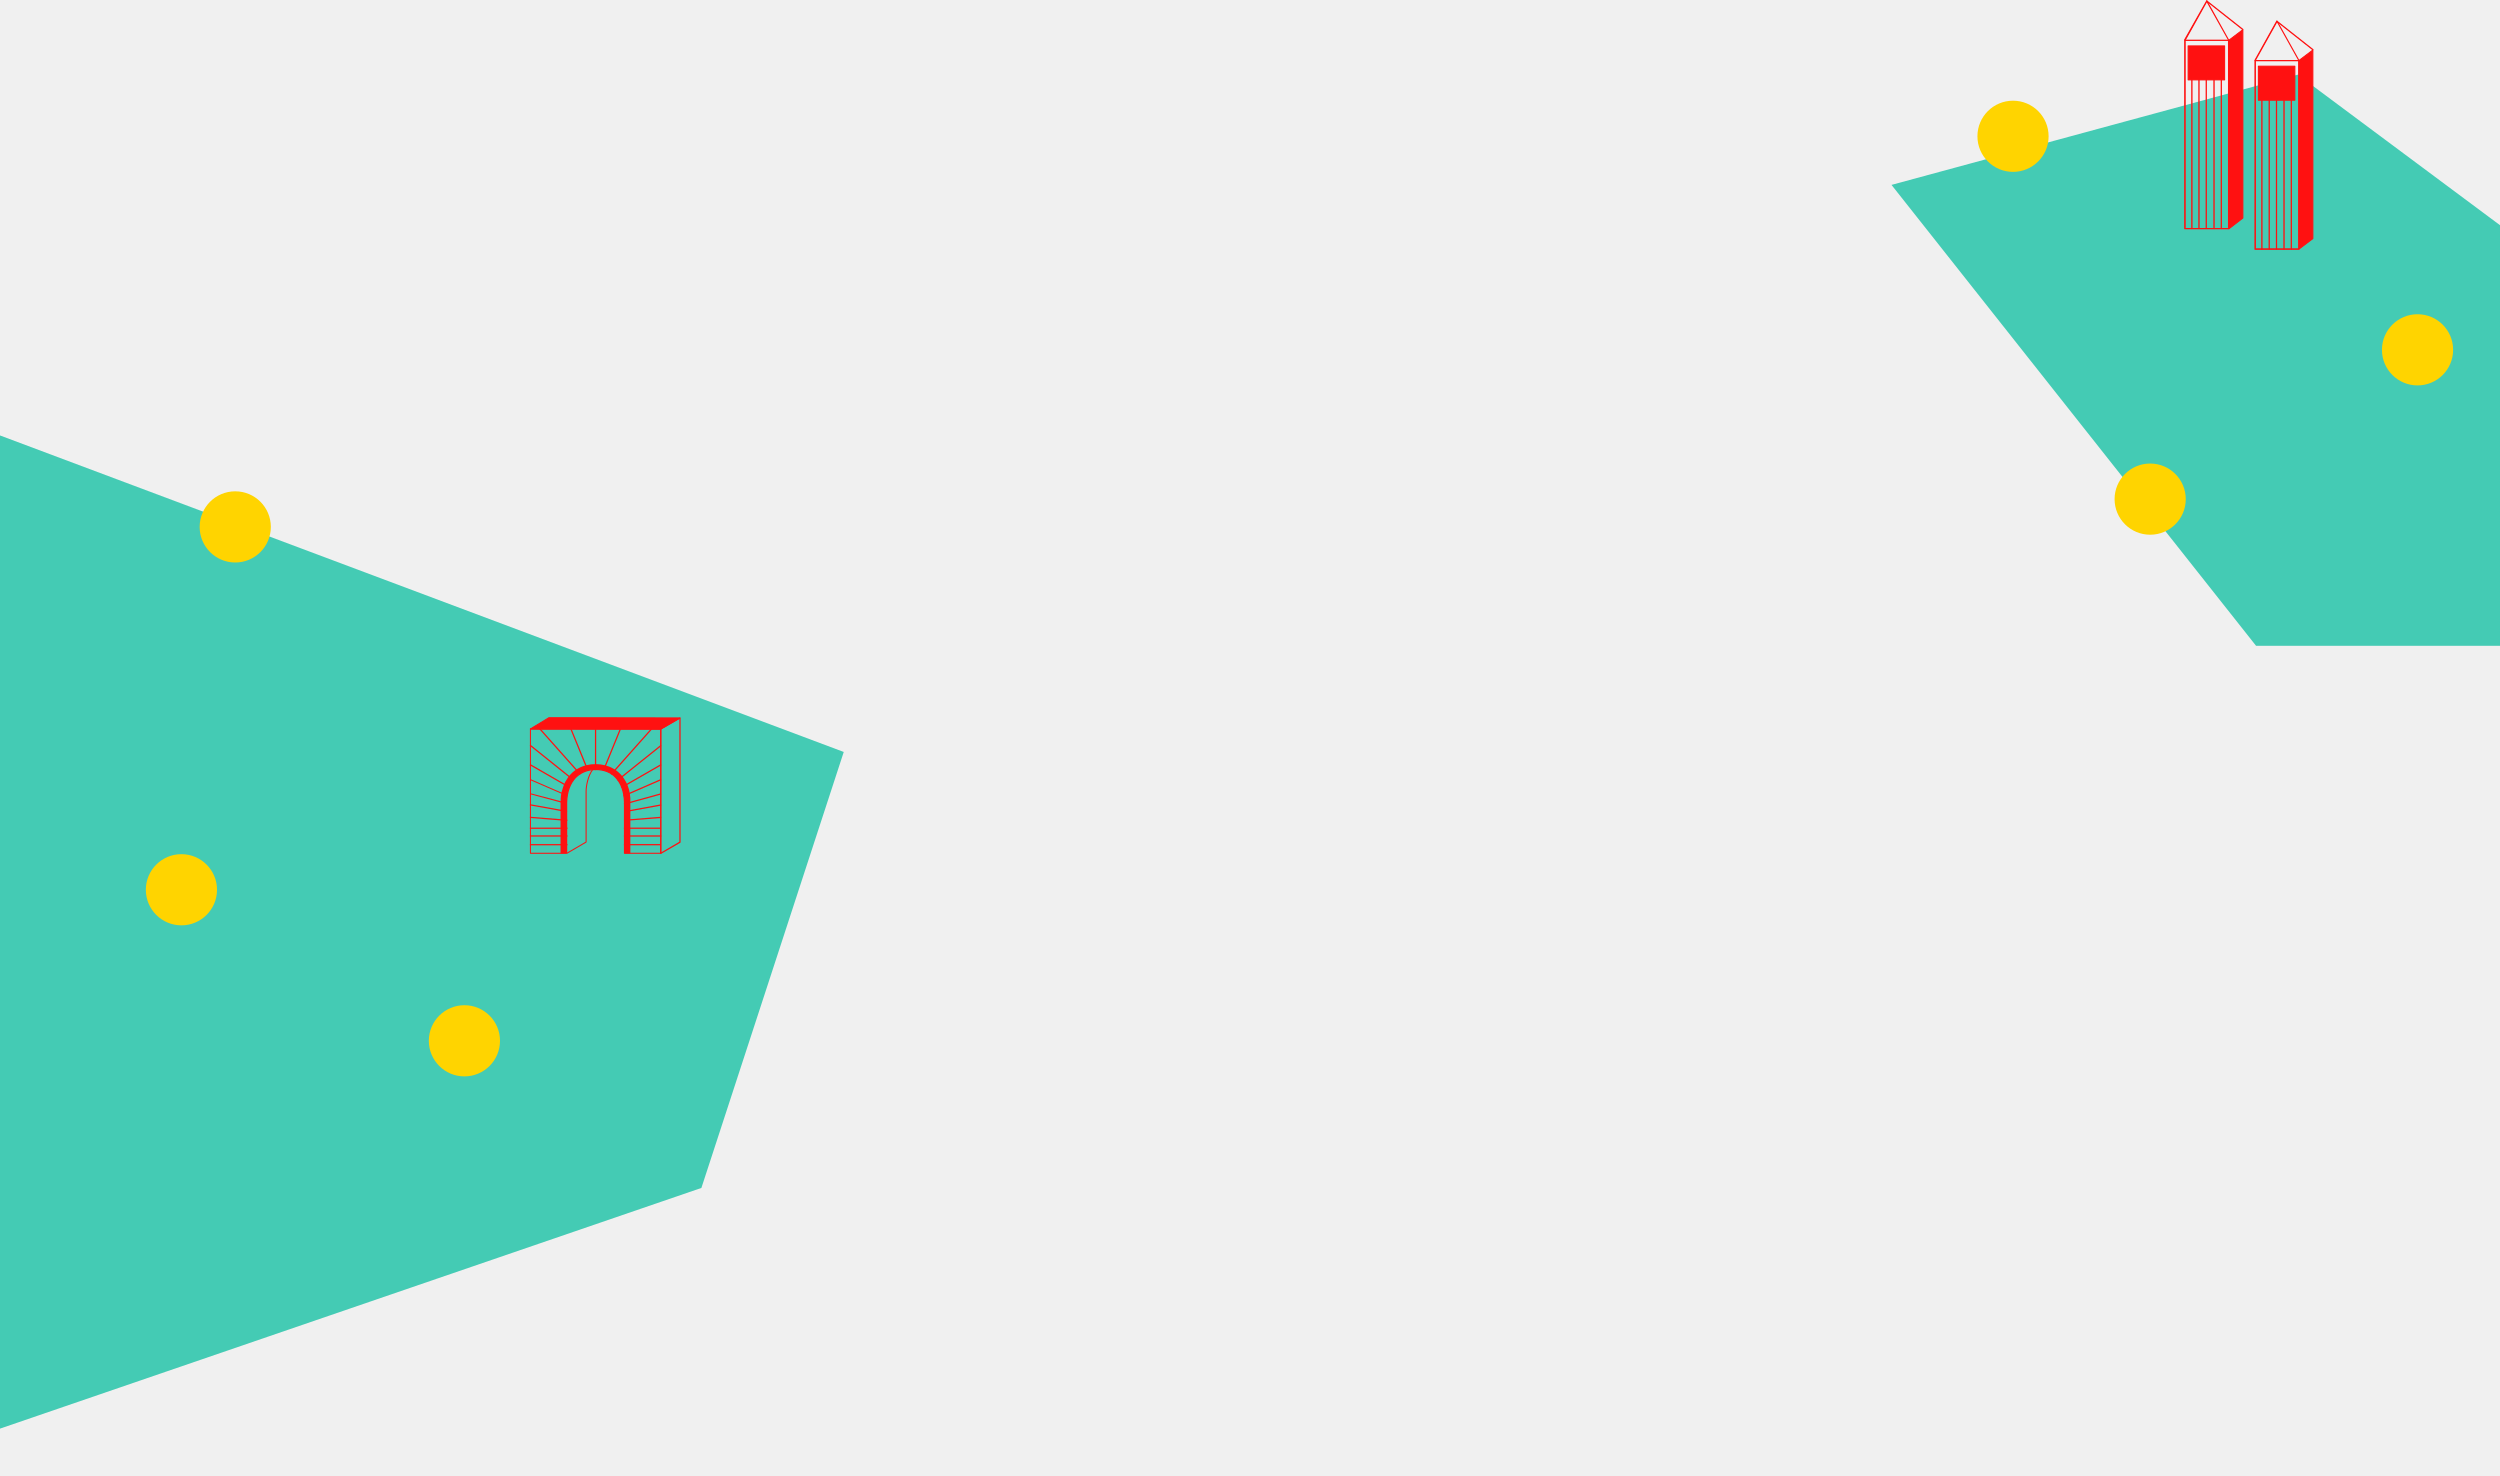
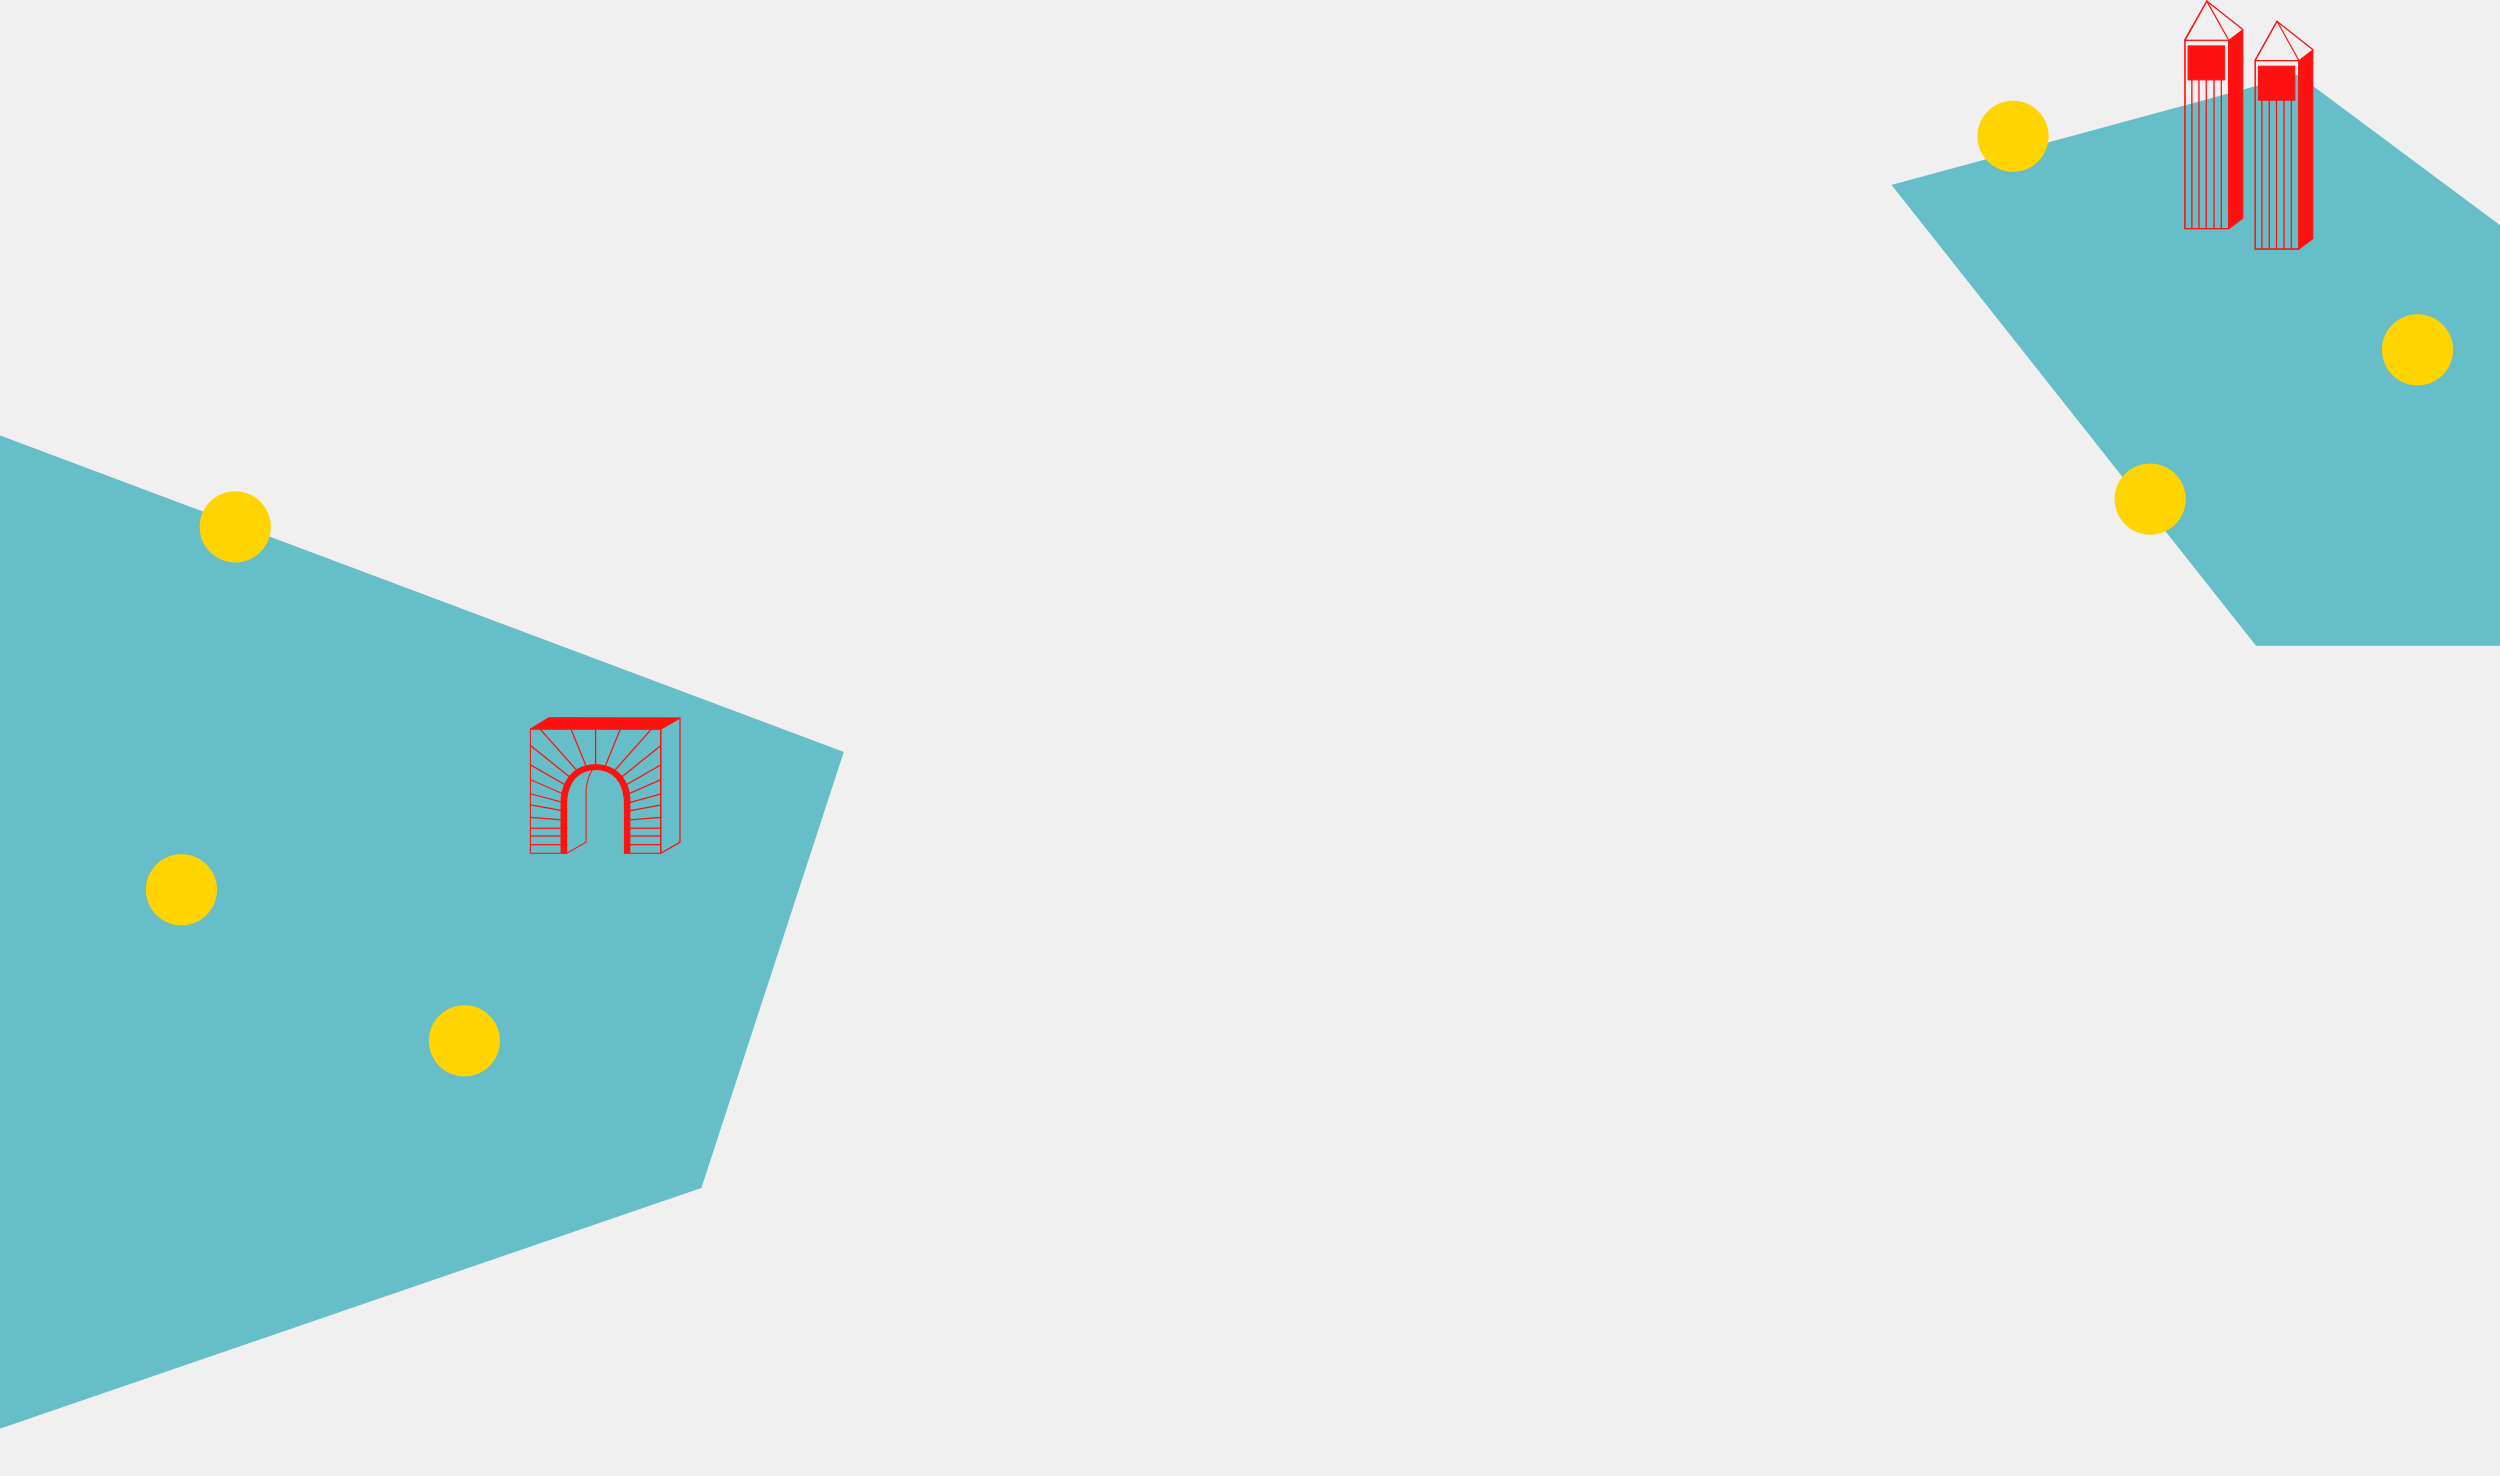
<svg xmlns="http://www.w3.org/2000/svg" width="1440" height="850" viewBox="0 0 1440 850" fill="none">
-   <path d="M486 433.13L-23.5 242L-79 850L404 684.252L486 433.13Z" fill="#44CBB4" />
-   <path d="M1323.5 43L1478 158V372H1299.5L1089.5 106.5L1323.5 43Z" fill="#44CBB4" />
+   <path d="M486 433.13L-23.5 242L-79 850L404 684.252L486 433.13Z" fill="#65BEC8" />
+   <path d="M1323.5 43L1478 158V372H1299.5L1089.5 106.5L1323.5 43Z" fill="#65BEC8" />
  <path d="M1332.21 28.8L1324.2 34.849V143.474L1332.21 137.424V28.8Z" fill="#FF1111" stroke="#FF1111" stroke-width="0.6" stroke-miterlimit="10" stroke-linecap="round" stroke-linejoin="round" />
  <path d="M1324.2 143.605H1298.85V34.849V34.718L1311.46 12.099L1311.59 12.23L1324.2 34.849V143.605V143.605ZM1298.98 143.342H1324.07V34.849V34.718L1311.59 12.362L1299.11 34.718V34.849V143.342H1298.98Z" fill="#FF1111" stroke="#FF1111" stroke-width="0.6" stroke-miterlimit="10" stroke-linecap="round" stroke-linejoin="round" />
  <path d="M1311.52 12.204L1311.44 12.307L1332.18 28.666L1332.26 28.563L1311.52 12.204Z" fill="#FF1111" stroke="#FF1111" stroke-width="0.6" stroke-miterlimit="10" stroke-linecap="round" stroke-linejoin="round" />
  <path d="M1324.2 34.849H1298.98V34.981H1324.2V34.849Z" fill="#FF1111" stroke="#FF1111" stroke-width="0.6" stroke-miterlimit="10" stroke-linecap="round" stroke-linejoin="round" />
  <path d="M1321.84 38.137H1300.82V57.732H1321.84V38.137Z" fill="#FF1111" stroke="#FF1111" stroke-width="0.6" stroke-miterlimit="10" stroke-linecap="round" stroke-linejoin="round" />
  <path d="M1302.92 57.731H1302.79V143.474H1302.92V57.731Z" fill="#FF1111" stroke="#FF1111" stroke-width="0.6" stroke-miterlimit="10" stroke-linecap="round" stroke-linejoin="round" />
  <path d="M1307.12 57.731H1306.99V143.474H1307.12V57.731Z" fill="#FF1111" stroke="#FF1111" stroke-width="0.6" stroke-miterlimit="10" stroke-linecap="round" stroke-linejoin="round" />
  <path d="M1311.33 57.731H1311.2V143.474H1311.33V57.731Z" fill="#FF1111" stroke="#FF1111" stroke-width="0.6" stroke-miterlimit="10" stroke-linecap="round" stroke-linejoin="round" />
  <path d="M1315.66 57.731H1315.53V143.474H1315.66V57.731Z" fill="#FF1111" stroke="#FF1111" stroke-width="0.6" stroke-miterlimit="10" stroke-linecap="round" stroke-linejoin="round" />
  <path d="M1319.86 57.731H1319.73V143.474H1319.86V57.731Z" fill="#FF1111" stroke="#FF1111" stroke-width="0.6" stroke-miterlimit="10" stroke-linecap="round" stroke-linejoin="round" />
  <path d="M1291.89 17.096L1283.88 23.145V131.77L1291.89 125.589V17.096Z" fill="#FF1111" stroke="#FF1111" stroke-width="0.6" stroke-miterlimit="10" stroke-linecap="round" stroke-linejoin="round" />
  <path d="M1283.74 131.77H1258.39V23.014V22.882L1271.13 0.395V0.526L1283.74 23.145V131.77ZM1258.52 131.638H1283.61V23.145V23.014L1271.13 0.789L1258.66 23.145V23.277V131.638H1258.52Z" fill="#FF1111" stroke="#FF1111" stroke-width="0.6" stroke-miterlimit="10" stroke-linecap="round" stroke-linejoin="round" />
  <path d="M1271.12 0.535L1271.04 0.639L1291.78 16.998L1291.86 16.895L1271.12 0.535Z" fill="#FF1111" stroke="#FF1111" stroke-width="0.6" stroke-miterlimit="10" stroke-linecap="round" stroke-linejoin="round" />
  <path d="M1283.88 23.145H1258.66V23.276H1283.88V23.145Z" fill="#FF1111" stroke="#FF1111" stroke-width="0.6" stroke-miterlimit="10" stroke-linecap="round" stroke-linejoin="round" />
  <path d="M1281.38 26.433H1260.36V46.028H1281.38V26.433Z" fill="#FF1111" stroke="#FF1111" stroke-width="0.6" stroke-miterlimit="10" stroke-linecap="round" stroke-linejoin="round" />
  <path d="M1262.6 45.896H1262.46V131.638H1262.6V45.896Z" fill="#FF1111" stroke="#FF1111" stroke-width="0.6" stroke-miterlimit="10" stroke-linecap="round" stroke-linejoin="round" />
  <path d="M1266.67 45.896H1266.54V131.638H1266.67V45.896Z" fill="#FF1111" stroke="#FF1111" stroke-width="0.6" stroke-miterlimit="10" stroke-linecap="round" stroke-linejoin="round" />
  <path d="M1270.87 45.896H1270.74V131.638H1270.87V45.896Z" fill="#FF1111" stroke="#FF1111" stroke-width="0.6" stroke-miterlimit="10" stroke-linecap="round" stroke-linejoin="round" />
  <path d="M1275.34 45.896H1275.21V131.638H1275.34V45.896Z" fill="#FF1111" stroke="#FF1111" stroke-width="0.6" stroke-miterlimit="10" stroke-linecap="round" stroke-linejoin="round" />
  <path d="M1279.54 45.896H1279.41V131.638H1279.54V45.896Z" fill="#FF1111" stroke="#FF1111" stroke-width="0.6" stroke-miterlimit="10" stroke-linecap="round" stroke-linejoin="round" />
  <g clip-path="url(#clip0_375_2)">
    <path d="M380.698 491.473H359.802V462.243C359.67 456.187 357.962 451.183 354.808 447.892C351.917 444.863 347.843 443.283 343.243 443.283C338.512 443.283 334.569 444.863 331.547 447.892C328.392 451.183 326.553 456.187 326.421 462.243V491.473H305.525V419.847H380.698V491.473ZM359.802 491.473H380.566V419.978H305.525V491.473H326.29V462.243C326.421 456.187 328.13 451.183 331.415 447.892C334.306 444.863 338.38 443.152 343.111 443.152C347.843 443.152 351.785 444.732 354.676 447.892C357.831 451.183 359.539 456.187 359.67 462.243V491.473H359.802Z" stroke="#FF1111" stroke-width="0.6" stroke-miterlimit="10" stroke-linejoin="round" />
    <path d="M363.088 459.61C363.088 460.269 363.088 460.927 363.088 461.585C363.088 463.955 363.088 466.457 363.088 468.827C363.088 474.884 363.088 480.94 363.088 486.997C363.088 487.26 363.088 491.605 363.088 491.605H359.671V463.034V462.244C359.671 461.322 359.539 460.4 359.539 459.479C358.356 448.419 351.523 443.152 343.112 443.152C334.701 443.152 327.736 448.419 326.553 459.479C326.421 460.4 326.421 461.322 326.421 462.244V463.034V491.605H322.873C322.873 490.289 322.873 488.84 322.873 487.524C322.873 484.364 322.873 481.204 322.873 478.044C322.873 474.62 322.873 471.065 322.873 467.642C322.873 466.325 322.873 465.009 322.873 463.824C322.873 461.19 322.873 458.557 323.53 456.055C324.056 454.08 324.713 452.105 325.633 450.262C327.341 447.102 329.838 444.337 332.992 442.625C336.015 440.914 339.563 440.124 343.112 440.124C350.34 440.124 356.911 443.547 360.328 449.999C362.036 452.895 362.825 456.187 363.088 459.61Z" fill="#FF1111" />
    <path d="M380.566 491.605V419.979L391.737 413.527V485.154L380.566 491.605ZM380.566 419.979V491.474L391.606 485.022V413.659L380.566 419.979Z" stroke="#FF1111" stroke-width="0.6" stroke-miterlimit="10" stroke-linejoin="round" />
    <path d="M380.566 419.978L305.525 419.847L316.17 413.395L391.605 413.527L380.566 419.978Z" fill="#FF1111" stroke="#FF1111" stroke-width="0.6" stroke-miterlimit="10" stroke-linejoin="round" />
    <path d="M375.073 420.001L352.182 445.77L352.28 445.857L375.171 420.088L375.073 420.001Z" stroke="#FF1111" stroke-width="0.6" stroke-miterlimit="10" />
    <path d="M380.508 429.492L355.877 449.232L355.96 449.335L380.59 429.595L380.508 429.492Z" stroke="#FF1111" stroke-width="0.6" stroke-miterlimit="10" />
    <path d="M380.539 440.536L358.202 453.388L358.267 453.502L380.605 440.65L380.539 440.536Z" stroke="#FF1111" stroke-width="0.6" stroke-miterlimit="10" />
    <path d="M380.506 449.084L359.426 458.296L359.478 458.417L380.559 449.205L380.506 449.084Z" stroke="#FF1111" stroke-width="0.6" stroke-miterlimit="10" />
    <path d="M380.449 457.291L359.669 463.022L359.704 463.149L380.483 457.418L380.449 457.291Z" stroke="#FF1111" stroke-width="0.6" stroke-miterlimit="10" />
    <path d="M380.518 463.642L359.833 467.426L359.857 467.555L380.542 463.772L380.518 463.642Z" stroke="#FF1111" stroke-width="0.6" stroke-miterlimit="10" />
    <path d="M380.528 470.755L359.699 472.433L359.71 472.564L380.539 470.886L380.528 470.755Z" stroke="#FF1111" stroke-width="0.6" stroke-miterlimit="10" />
    <path d="M343.112 419.847H342.98V443.283H343.112V419.847Z" stroke="#FF1111" stroke-width="0.6" stroke-miterlimit="10" />
    <path d="M357.288 419.871L347.63 443.511L347.752 443.561L357.41 419.921L357.288 419.871Z" stroke="#FF1111" stroke-width="0.6" stroke-miterlimit="10" />
    <path d="M380.566 481.467H359.67V481.598H380.566V481.467Z" stroke="#FF1111" stroke-width="0.6" stroke-miterlimit="10" />
    <path d="M380.435 486.47H359.67V486.602H380.435V486.47Z" stroke="#FF1111" stroke-width="0.6" stroke-miterlimit="10" />
    <path d="M380.435 476.99H359.67V477.122H380.435V476.99Z" stroke="#FF1111" stroke-width="0.6" stroke-miterlimit="10" />
    <path d="M311.143 419.942L311.045 420.03L333.956 445.782L334.054 445.694L311.143 419.942Z" stroke="#FF1111" stroke-width="0.6" stroke-miterlimit="10" />
    <path d="M305.627 429.392L305.545 429.495L330.159 449.251L330.242 449.148L305.627 429.392Z" stroke="#FF1111" stroke-width="0.6" stroke-miterlimit="10" />
    <path d="M305.606 440.527L305.54 440.642L327.87 453.506L327.935 453.392L305.606 440.527Z" stroke="#FF1111" stroke-width="0.6" stroke-miterlimit="10" />
    <path d="M305.525 449.077L326.684 458.293" stroke="#FF1111" stroke-width="0.6" stroke-miterlimit="10" />
    <path d="M325.633 462.639L305.657 457.24L325.633 462.507V462.639Z" stroke="#FF1111" stroke-width="0.6" stroke-miterlimit="10" />
    <path d="M305.526 463.533L305.502 463.662L326.323 467.442L326.346 467.312L305.526 463.533Z" stroke="#FF1111" stroke-width="0.6" stroke-miterlimit="10" />
    <path d="M305.532 470.744L305.521 470.875L326.481 472.555L326.492 472.423L305.532 470.744Z" stroke="#FF1111" stroke-width="0.6" stroke-miterlimit="10" />
    <path d="M328.958 419.95L328.836 420L338.499 443.637L338.62 443.587L328.958 419.95Z" stroke="#FF1111" stroke-width="0.6" stroke-miterlimit="10" />
    <path d="M326.553 481.467H305.525V481.598H326.553V481.467Z" stroke="#FF1111" stroke-width="0.6" stroke-miterlimit="10" />
    <path d="M326.553 486.47H305.525V486.602H326.553V486.47Z" stroke="#FF1111" stroke-width="0.6" stroke-miterlimit="10" />
    <path d="M326.553 476.99H305.525V477.122H326.553V476.99Z" stroke="#FF1111" stroke-width="0.6" stroke-miterlimit="10" />
    <path d="M326.553 491.473L337.592 485.022C337.592 485.022 337.592 458.688 337.592 455.792C337.592 452.895 338.644 446.97 341.272 443.415" stroke="#FF1111" stroke-width="0.6" stroke-miterlimit="10" stroke-linejoin="round" />
  </g>
  <circle cx="135.5" cy="303.5" r="20.5" fill="#FFD400" />
  <circle cx="267.5" cy="599.5" r="20.5" fill="#FFD400" />
  <circle cx="1238.5" cy="287.5" r="20.5" fill="#FFD400" />
  <circle cx="1392.5" cy="201.5" r="20.5" fill="#FFD400" />
  <circle cx="1159.5" cy="78.5" r="20.5" fill="#FFD400" />
  <circle cx="104.5" cy="512.5" r="20.5" fill="#FFD400" />
  <defs>
    <clipPath id="clip0_375_2">
      <rect width="87" height="79" fill="white" transform="translate(305 413)" />
    </clipPath>
  </defs>
</svg>
